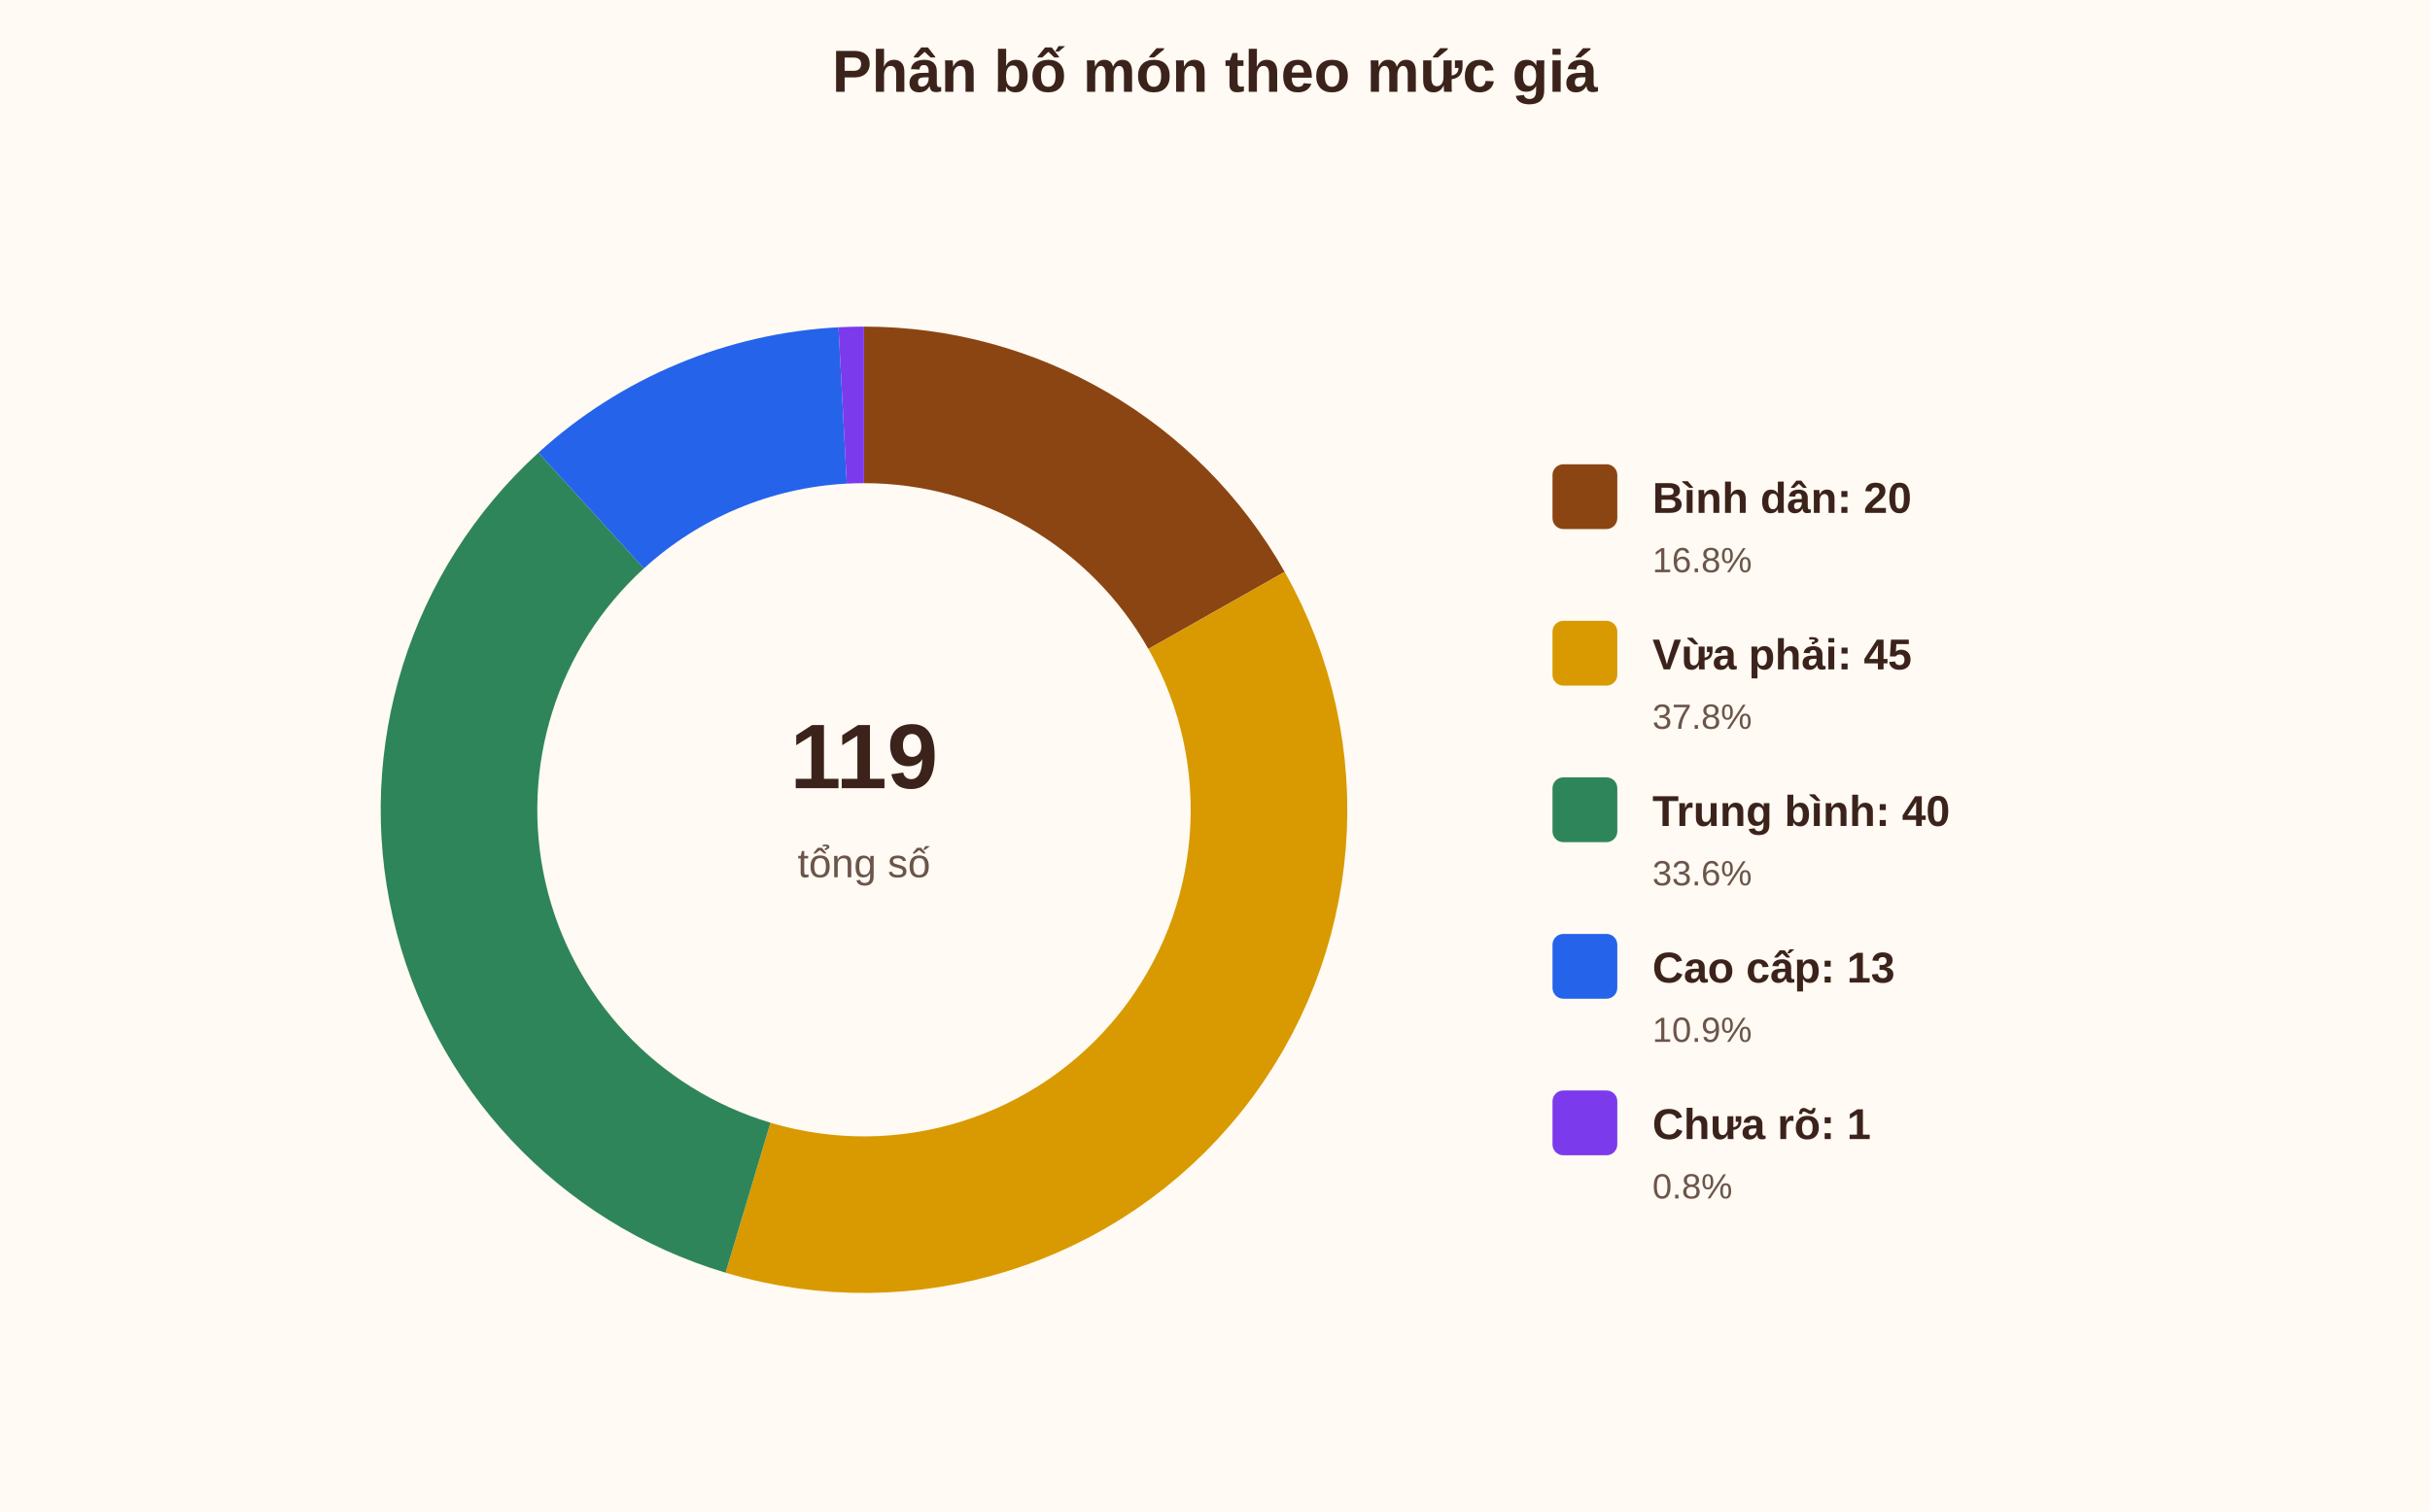
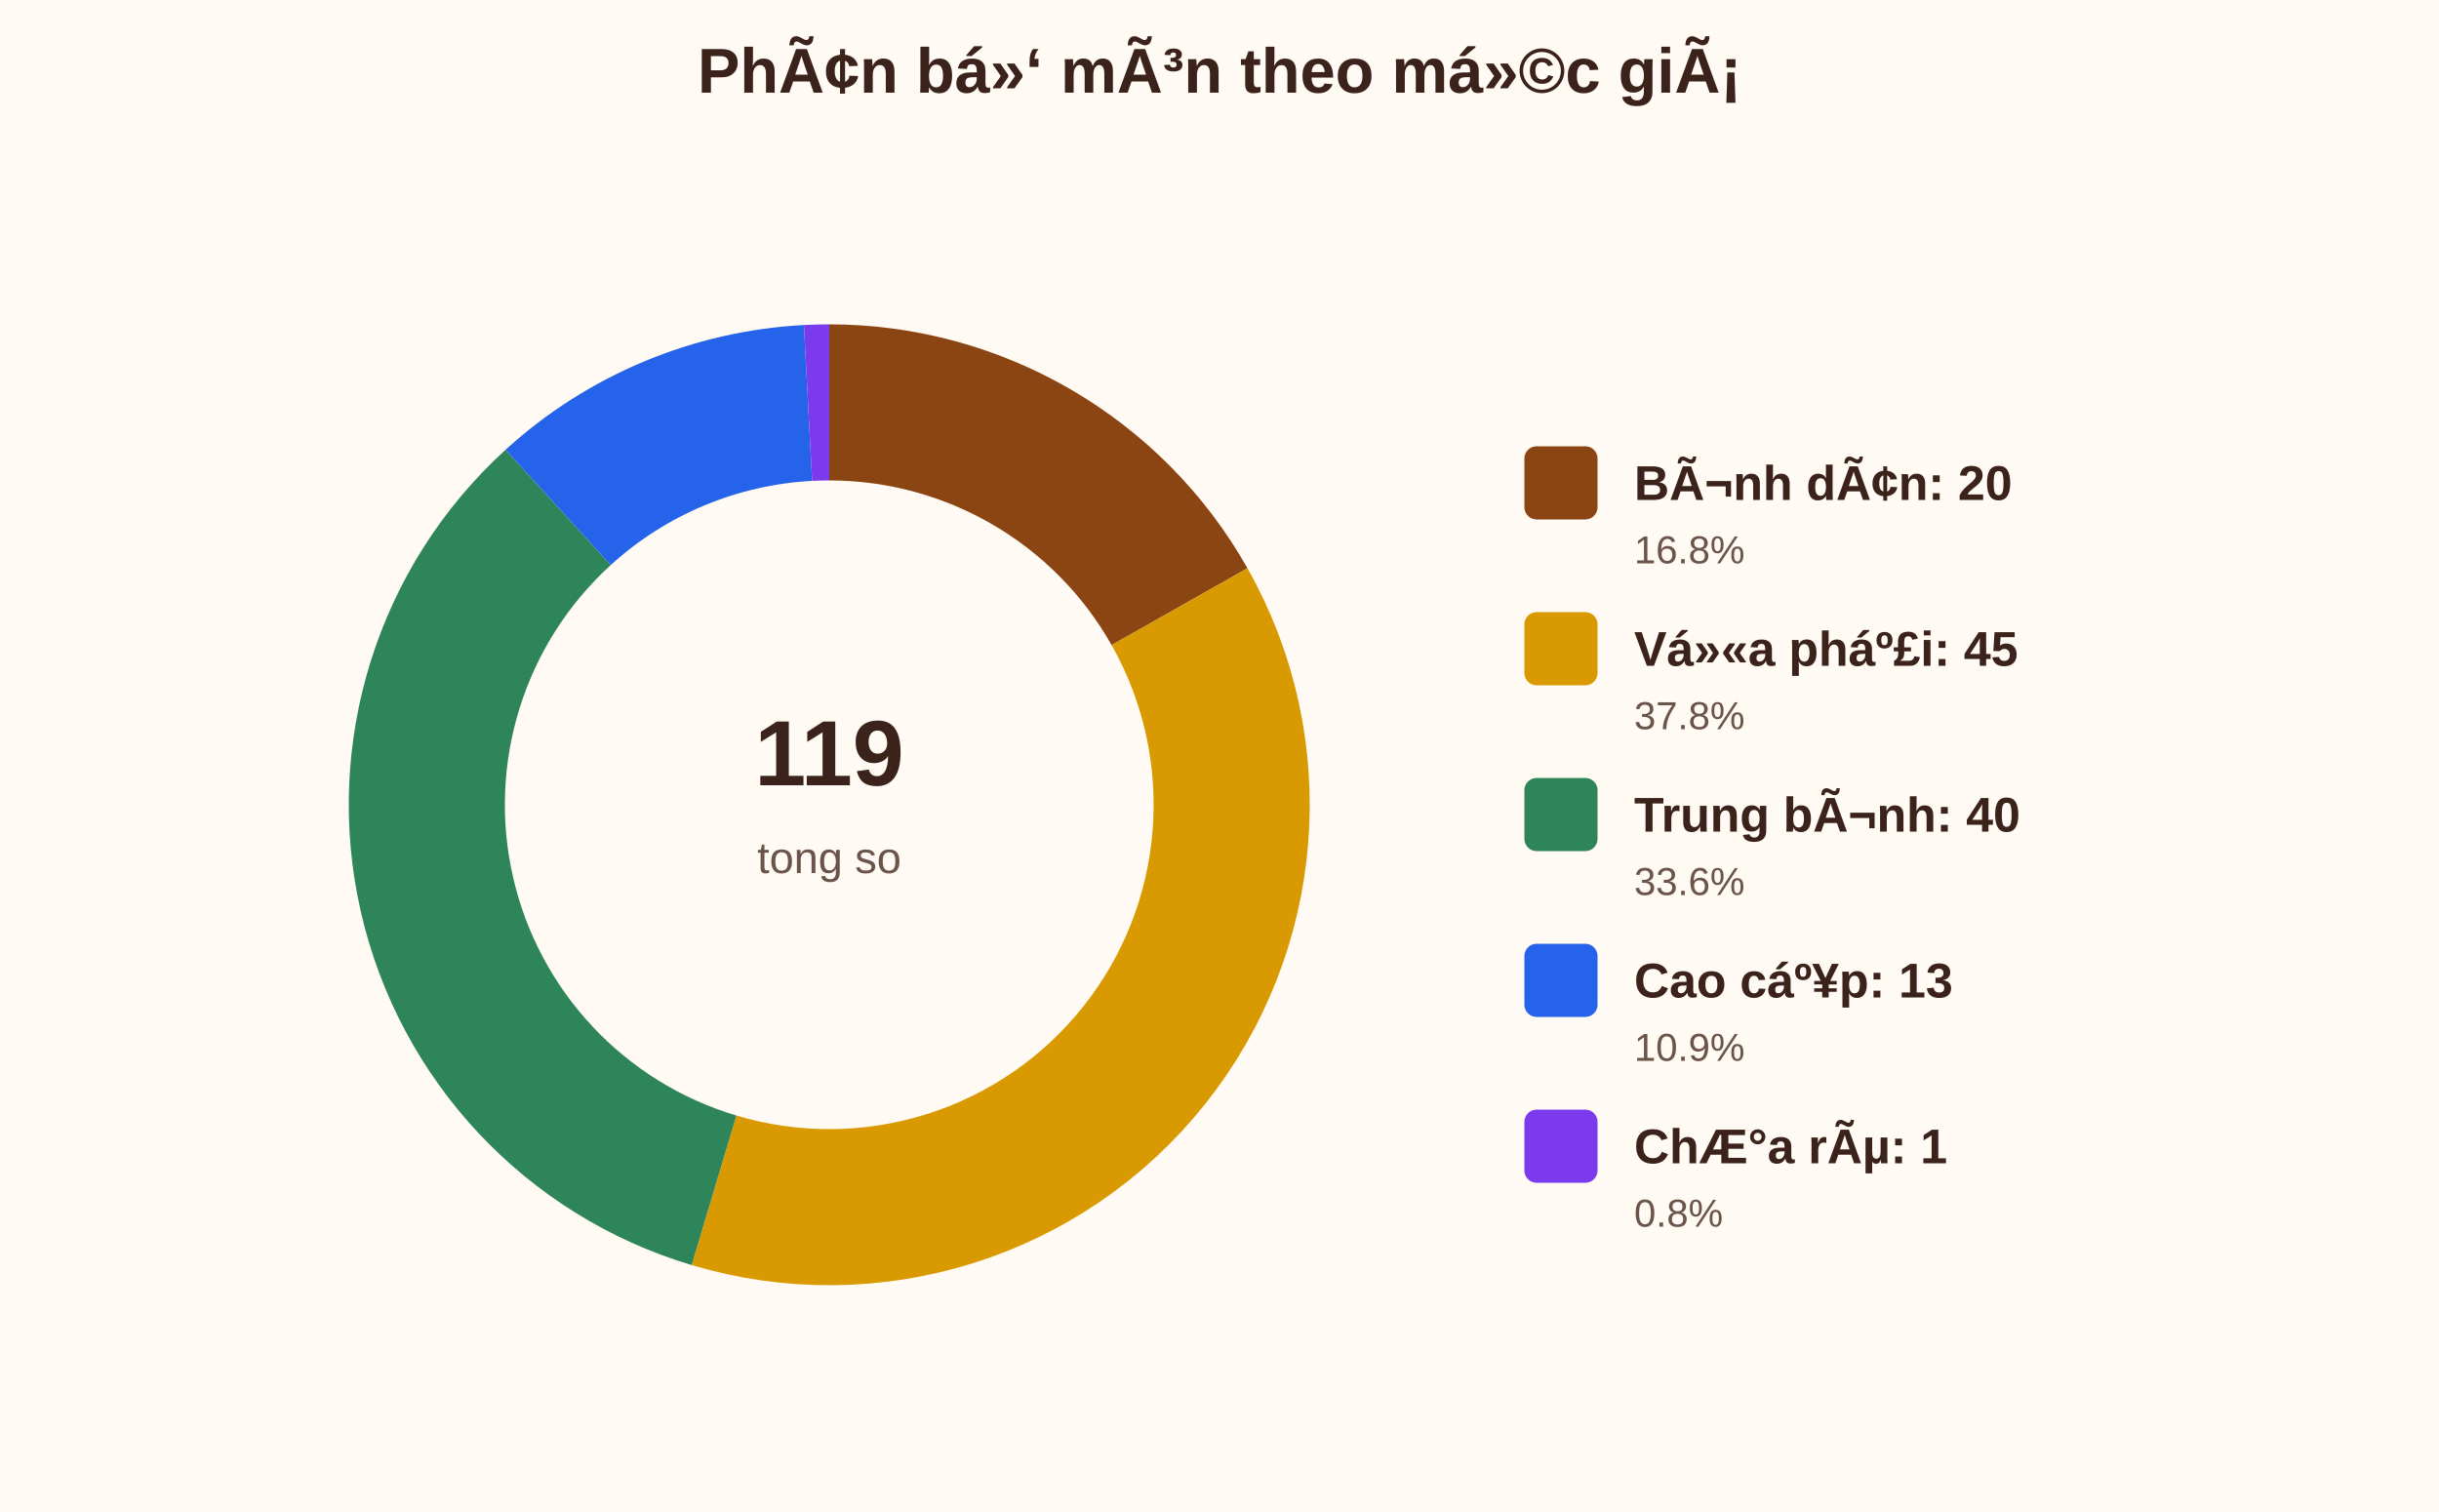
- <svg xmlns="http://www.w3.org/2000/svg" width="900" height="560" viewBox="0 0 900 560">
-   <rect width="900" height="560" fill="#fffaf3" />
-   <text x="450.0" y="34" text-anchor="middle" font-family="Arial, sans-serif" font-size="22" font-weight="700" fill="#3b231c">Phân bố món theo mức giá</text>
-   <path d="M 320.0 150.0 A 150 150 0 0 1 450.559 226.146" fill="none" stroke="#8B4513" stroke-width="58" />
-   <path d="M 450.559 226.146 A 150 150 0 0 1 277.05 443.719" fill="none" stroke="#D89A00" stroke-width="58" />
-   <path d="M 277.05 443.719 A 150 150 0 0 1 218.946 189.149" fill="none" stroke="#2F855A" stroke-width="58" />
-   <path d="M 218.946 189.149 A 150 150 0 0 1 312.084 150.209" fill="none" stroke="#2563EB" stroke-width="58" />
-   <path d="M 312.084 150.209 A 150 150 0 0 1 320.0 150.0" fill="none" stroke="#7C3AED" stroke-width="58" />
-   <text x="320" y="292" text-anchor="middle" font-family="Arial" font-size="34" font-weight="700" fill="#3b231c">119</text>
-   <text x="320" y="325" text-anchor="middle" font-family="Arial" font-size="15" fill="#6b554a">tổng số</text>
-   <rect x="575" y="172" width="24" height="24" rx="4" fill="#8B4513" />
-   <text x="612" y="190" font-family="Arial" font-size="16" font-weight="700" fill="#3b231c">Bình dân: 20</text>
-   <text x="612" y="212" font-family="Arial" font-size="13" fill="#6b554a">16.8%</text>
-   <rect x="575" y="230" width="24" height="24" rx="4" fill="#D89A00" />
-   <text x="612" y="248" font-family="Arial" font-size="16" font-weight="700" fill="#3b231c">Vừa phải: 45</text>
-   <text x="612" y="270" font-family="Arial" font-size="13" fill="#6b554a">37.8%</text>
-   <rect x="575" y="288" width="24" height="24" rx="4" fill="#2F855A" />
-   <text x="612" y="306" font-family="Arial" font-size="16" font-weight="700" fill="#3b231c">Trung bình: 40</text>
-   <text x="612" y="328" font-family="Arial" font-size="13" fill="#6b554a">33.6%</text>
-   <rect x="575" y="346" width="24" height="24" rx="4" fill="#2563EB" />
-   <text x="612" y="364" font-family="Arial" font-size="16" font-weight="700" fill="#3b231c">Cao cấp: 13</text>
-   <text x="612" y="386" font-family="Arial" font-size="13" fill="#6b554a">10.9%</text>
-   <rect x="575" y="404" width="24" height="24" rx="4" fill="#7C3AED" />
-   <text x="612" y="422" font-family="Arial" font-size="16" font-weight="700" fill="#3b231c">Chưa rõ: 1</text>
-   <text x="612" y="444" font-family="Arial" font-size="13" fill="#6b554a">0.8%</text>
+ <svg xmlns="http://www.w3.org/2000/svg" width="1000" height="620" viewBox="0 0 1000 620">
+   <rect width="1000" height="620" fill="#fffaf3" />
+   <text x="500.0" y="38" text-anchor="middle" font-family="Arial, sans-serif" font-size="26" font-weight="700" fill="#3b231c">PhÃ¢n bá»‘ mÃ³n theo má»©c giÃ¡</text>
+   <path d="M 340.0 165.0 A 165 165 0 0 1 483.615 248.761" fill="none" stroke="#8B4513" stroke-width="64" />
+   <path d="M 483.615 248.761 A 165 165 0 0 1 292.755 488.091" fill="none" stroke="#D89A00" stroke-width="64" />
+   <path d="M 292.755 488.091 A 165 165 0 0 1 228.84 208.064" fill="none" stroke="#2F855A" stroke-width="64" />
+   <path d="M 228.84 208.064 A 165 165 0 0 1 331.292 165.23" fill="none" stroke="#2563EB" stroke-width="64" />
+   <path d="M 331.292 165.23 A 165 165 0 0 1 340 165.0" fill="none" stroke="#7C3AED" stroke-width="64" />
+   <text x="340" y="322" text-anchor="middle" font-family="Arial" font-size="38" font-weight="700" fill="#3b231c">119</text>
+   <text x="340" y="358" text-anchor="middle" font-family="Arial" font-size="18" fill="#6b554a">tong so</text>
+   <rect x="625" y="183" width="30" height="30" rx="5" fill="#8B4513" />
+   <text x="670" y="205" font-family="Arial" font-size="20" font-weight="700" fill="#3b231c">BÃ¬nh dÃ¢n: 20</text>
+   <text x="670" y="231" font-family="Arial" font-size="16" fill="#6b554a">16.8%</text>
+   <rect x="625" y="251" width="30" height="30" rx="5" fill="#D89A00" />
+   <text x="670" y="273" font-family="Arial" font-size="20" font-weight="700" fill="#3b231c">Vá»«a pháº£i: 45</text>
+   <text x="670" y="299" font-family="Arial" font-size="16" fill="#6b554a">37.8%</text>
+   <rect x="625" y="319" width="30" height="30" rx="5" fill="#2F855A" />
+   <text x="670" y="341" font-family="Arial" font-size="20" font-weight="700" fill="#3b231c">Trung bÃ¬nh: 40</text>
+   <text x="670" y="367" font-family="Arial" font-size="16" fill="#6b554a">33.6%</text>
+   <rect x="625" y="387" width="30" height="30" rx="5" fill="#2563EB" />
+   <text x="670" y="409" font-family="Arial" font-size="20" font-weight="700" fill="#3b231c">Cao cáº¥p: 13</text>
+   <text x="670" y="435" font-family="Arial" font-size="16" fill="#6b554a">10.9%</text>
+   <rect x="625" y="455" width="30" height="30" rx="5" fill="#7C3AED" />
+   <text x="670" y="477" font-family="Arial" font-size="20" font-weight="700" fill="#3b231c">ChÆ°a rÃµ: 1</text>
+   <text x="670" y="503" font-family="Arial" font-size="16" fill="#6b554a">0.8%</text>
</svg>
